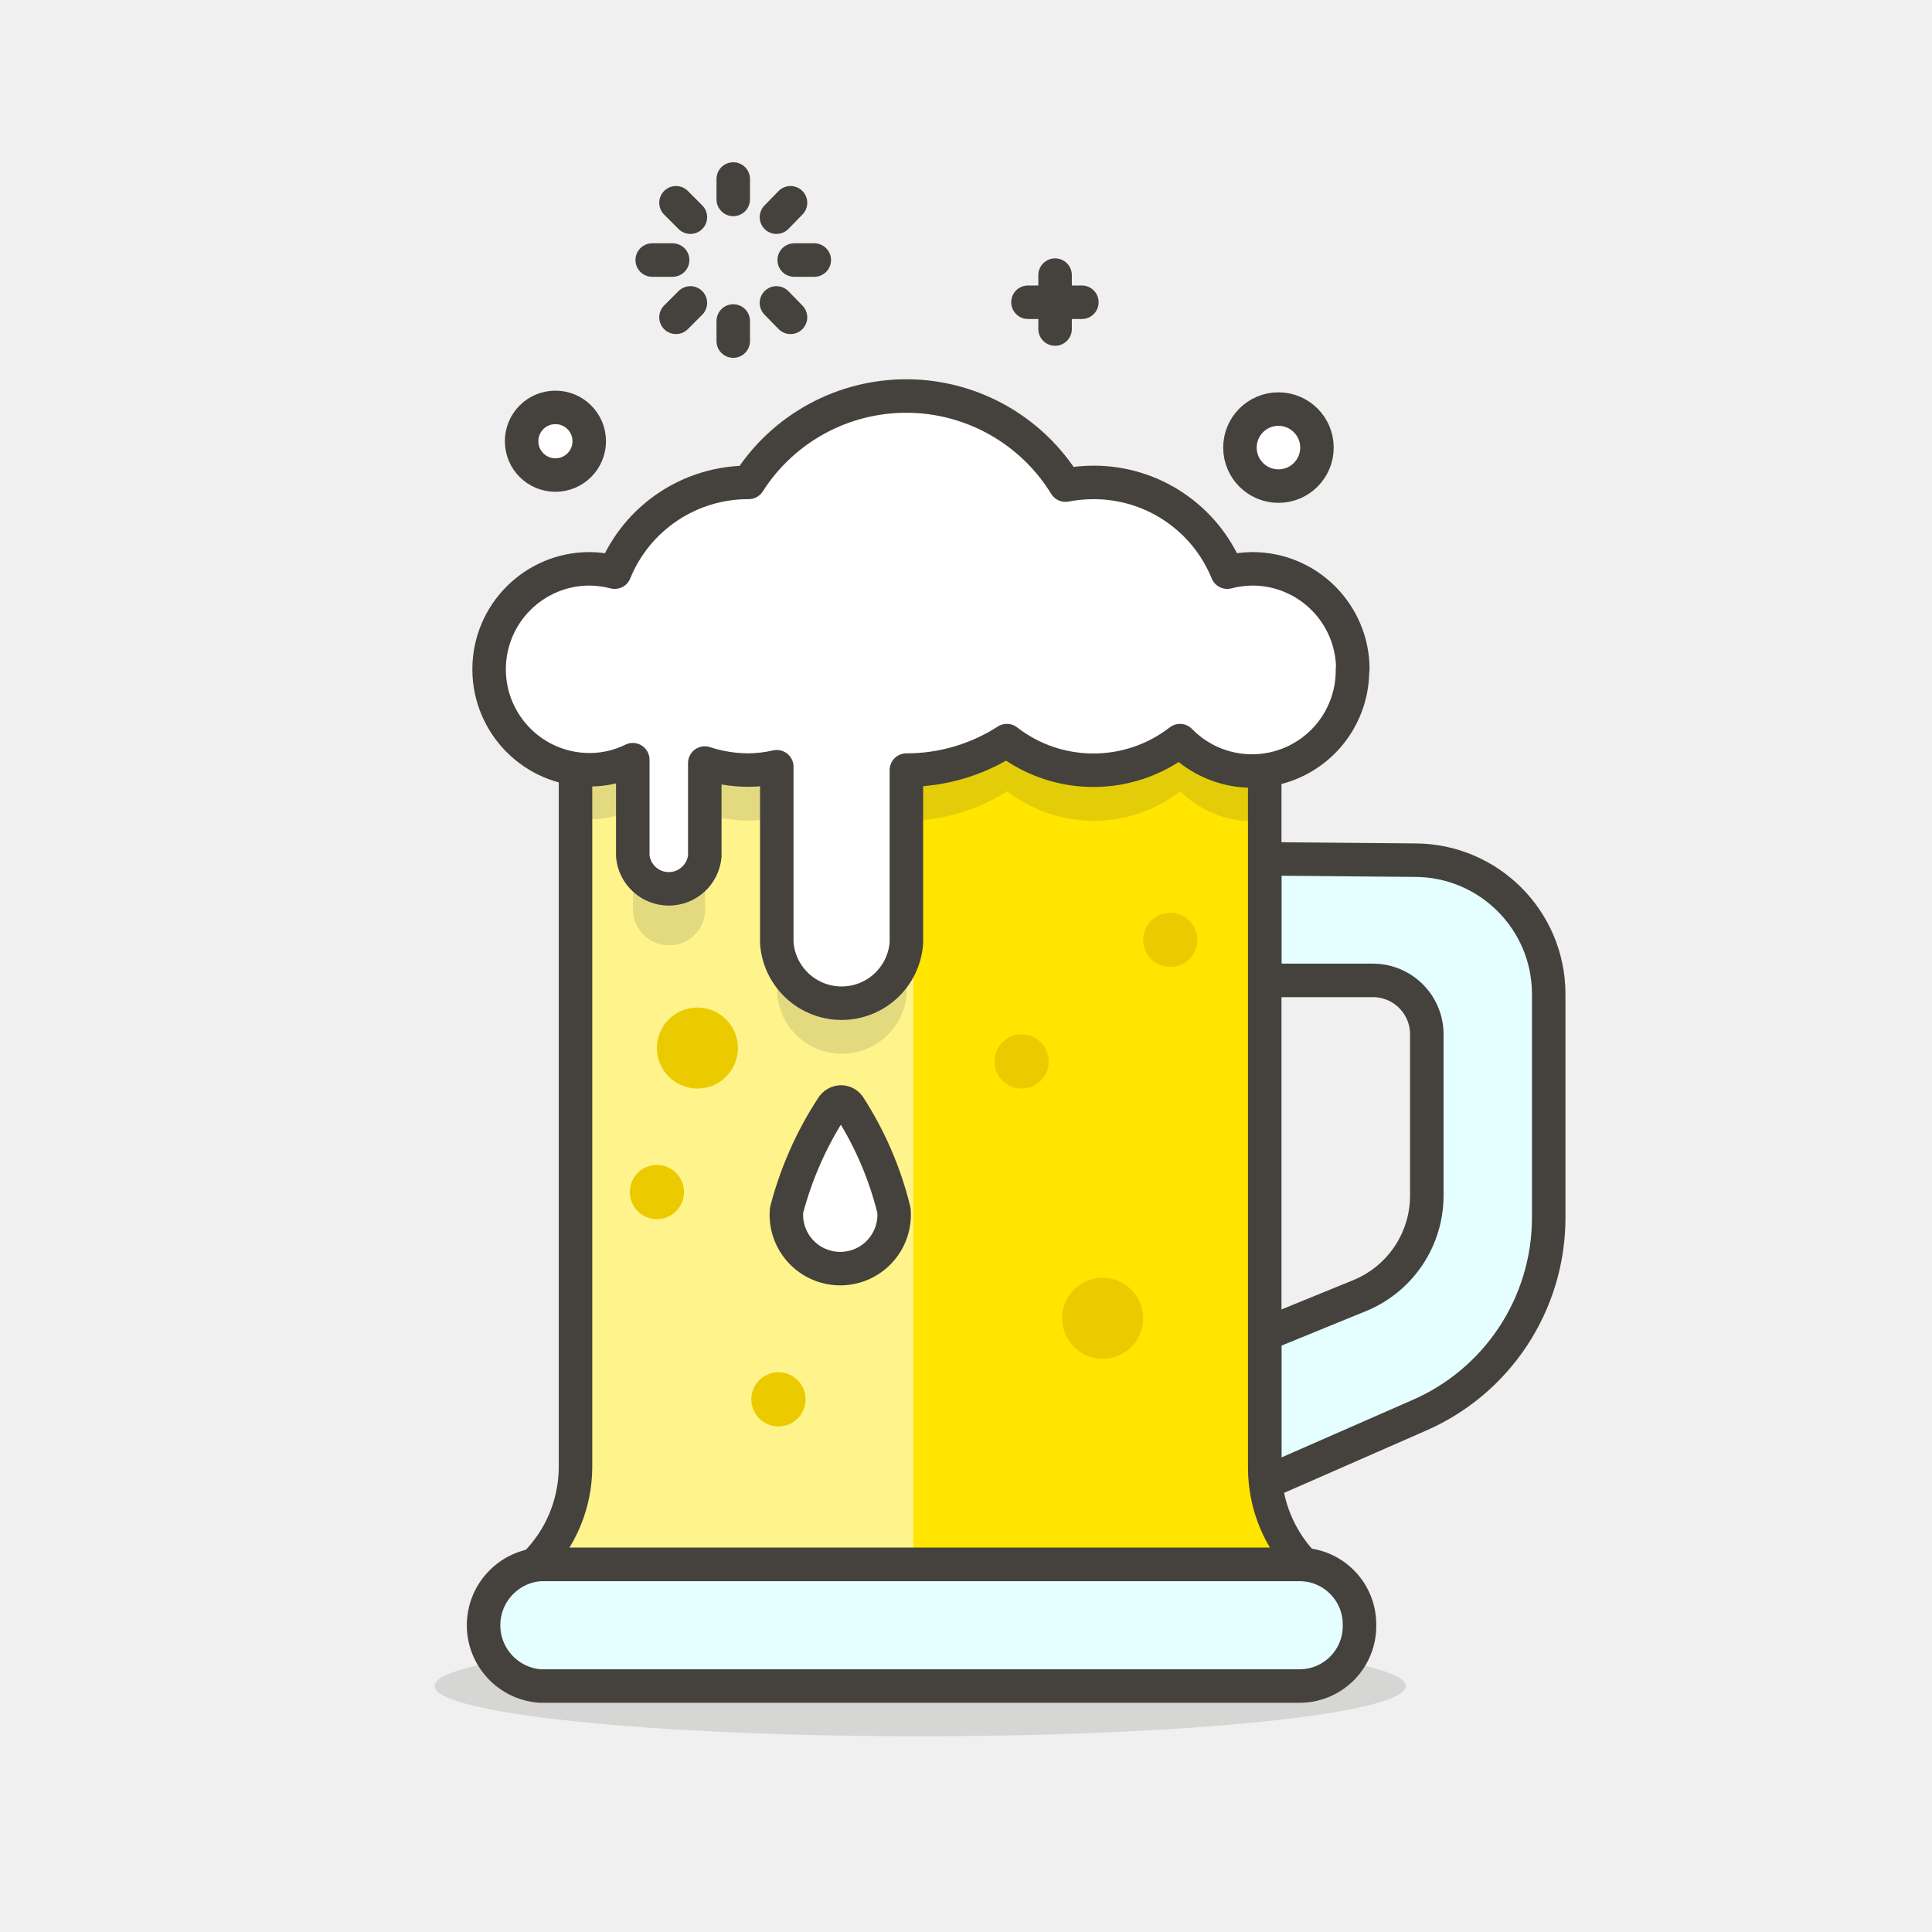
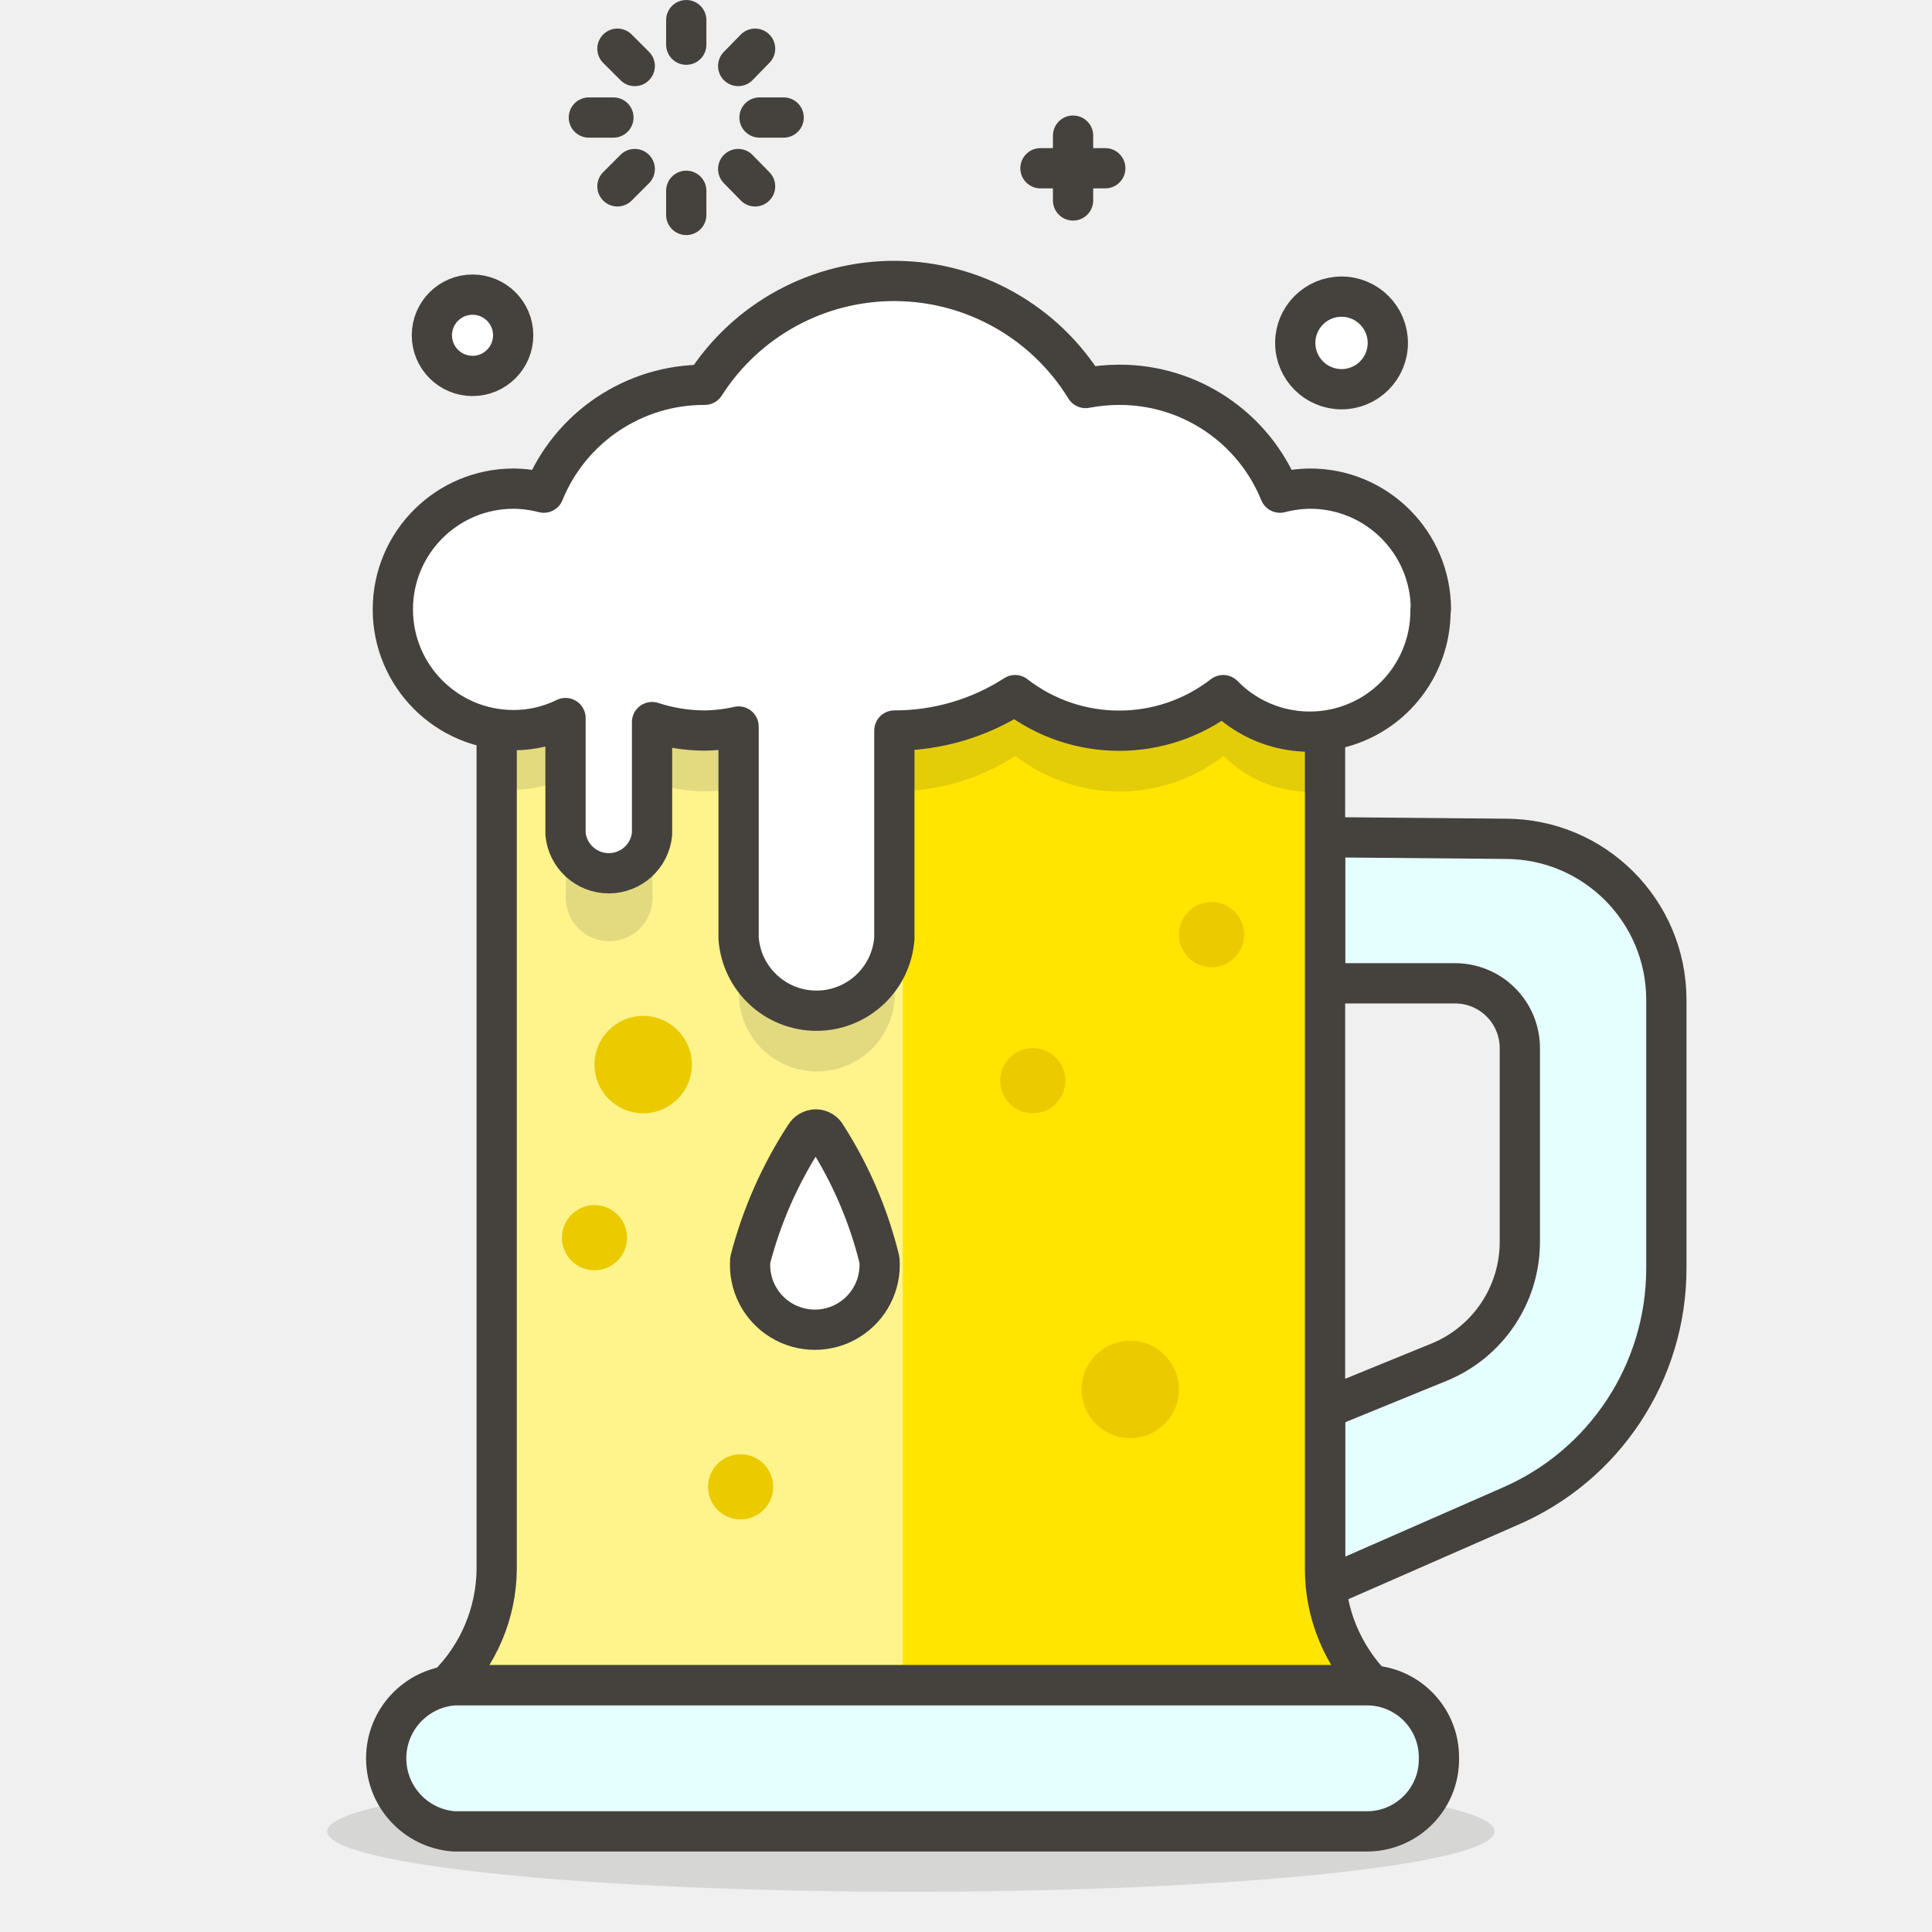
<svg xmlns="http://www.w3.org/2000/svg" width="512" height="512" viewBox="0 0 512 512" style="color:#000000" class="h-full w-full">
-   <rect width="512" height="512" x="0" y="0" rx="43" fill="transparent" stroke="transparent" stroke-width="0" stroke-opacity="100%" paint-order="stroke" />
-   <svg width="426px" height="426px" viewBox="0 0 48 48" fill="#000000" x="43" y="43" role="img" style="display:inline-block;vertical-align:middle">
+   <rect width="512" height="512" x="0" y="0" rx="30" fill="transparent" stroke="transparent" stroke-width="0" stroke-opacity="100%" paint-order="stroke" />
+   <svg width="512px" height="512px" viewBox="0 0 48 48" fill="#000000" x="0" y="0" role="img" style="display:inline-block;vertical-align:middle">
    <g fill="black">
      <path fill="#e5feff" stroke="#45413c" stroke-linecap="round" stroke-linejoin="round" d="M32.92 20.8v3.63h3.23a1.61 1.61 0 0 1 1.61 1.62v4.79a3.23 3.23 0 0 1-2 3L32.92 35v4.44l4.56-2a6.44 6.44 0 0 0 3.92-5.93v-6.67a4 4 0 0 0-4-4Z" />
      <path fill="#ffe500" d="M34.13 41.87h-23A4.13 4.13 0 0 0 12.34 39V17.17h20.58V39a4.17 4.17 0 0 0 1.21 2.92Z" />
      <path fill="#fff48c" d="M22.43 17.17H12.34V39a4.13 4.13 0 0 1-1.21 2.92h11.3Z" />
      <path fill="#45413c" d="M8.13 45.5a14.5 1.5 0 1 0 29 0a14.5 1.5 0 1 0-29 0Z" opacity=".15" />
      <path fill="none" stroke="#45413c" stroke-linecap="round" stroke-linejoin="round" d="M34.13 41.87h-23A4.13 4.13 0 0 0 12.34 39V17.17h20.58V39a4.17 4.17 0 0 0 1.21 2.92Z" />
      <path fill="#ebcb00" d="M14.77 26.45a1.21 1.21 0 1 0 2.42 0a1.21 1.21 0 1 0-2.42 0Zm14.52-3.23a.81.81 0 1 0 1.62 0a.81.81 0 1 0-1.62 0Z" />
      <path fill="#fff" stroke="#45413c" stroke-linecap="round" stroke-linejoin="round" d="M32.18 8.52a1.15 1.15 0 1 0 2.3 0a1.15 1.15 0 1 0-2.3 0Zm-21.45-.19a1.01 1.01 0 1 0 2.02 0a1.01 1.01 0 1 0-2.02 0Z" />
      <path fill="#45413c" d="M12.34 19.62a3.28 3.28 0 0 0 .43 0a2.91 2.91 0 0 0 1.29-.3v2.88a1.08 1.08 0 1 0 2.15 0v-2.75a4.25 4.25 0 0 0 1.29.21a4 4 0 0 0 .86-.1v5.26a1.94 1.94 0 0 0 3.87 0v-5.16a5.52 5.52 0 0 0 3-.88a4.22 4.22 0 0 0 5.17 0a3 3 0 0 0 2.14.89a2.33 2.33 0 0 0 .38 0v-2.5H12.34Z" opacity=".15" />
      <path fill="none" stroke="#45413c" stroke-linecap="round" stroke-linejoin="round" d="M17.05 1.11V.5m1.29 1.14l.42-.43m.11 1.71h.6M18.34 4.2l.42.43m-1.71.11v.6M15.77 4.2l-.43.43m-.1-1.71h-.61m1.14-1.28l-.43-.43m11.32 3.77V3.37m-.81.81h1.61" />
      <path fill="#fff" stroke="#45413c" stroke-linecap="round" stroke-linejoin="round" d="M35.55 15.14a3 3 0 0 0-3-3a3.08 3.08 0 0 0-.75.1a4.3 4.3 0 0 0-4-2.68a4.58 4.58 0 0 0-.83.08a5.58 5.58 0 0 0-9.46-.08h0a4.3 4.3 0 0 0-4 2.68a3.08 3.08 0 0 0-.75-.1a3 3 0 0 0 0 6a2.91 2.91 0 0 0 1.29-.3v2.88a1.08 1.08 0 0 0 2.15 0v-2.78a4.25 4.25 0 0 0 1.29.21a4 4 0 0 0 .86-.1v5.26a1.94 1.94 0 0 0 3.87 0v-5.16a5.52 5.52 0 0 0 3-.88a4.22 4.22 0 0 0 5.17 0a3 3 0 0 0 5.15-2.12Z" />
      <path fill="#ebcb00" d="M26.87 34.52a1.21 1.21 0 1 0 2.42 0a1.21 1.21 0 1 0-2.42 0Zm-9.28 2.42a.81.81 0 1 0 1.62 0a.81.81 0 1 0-1.62 0Zm-3.63-6.19a.81.81 0 1 0 1.62 0a.81.81 0 1 0-1.62 0Zm10.89-3.9a.81.81 0 1 0 1.62 0a.81.81 0 1 0-1.62 0Z" />
      <path fill="#fff" stroke="#45413c" stroke-linecap="round" stroke-linejoin="round" d="M21.85 31.3a1.61 1.61 0 1 1-3.21 0A10.45 10.45 0 0 1 20 28.22a.32.32 0 0 1 .27-.16a.3.3 0 0 1 .26.16a10.19 10.19 0 0 1 1.32 3.08Z" />
      <path fill="#e5feff" stroke="#45413c" stroke-linecap="round" stroke-linejoin="round" d="M35.75 43.68A1.79 1.79 0 0 1 34 45.5H11.28a1.82 1.82 0 0 1 0-3.63H34a1.79 1.79 0 0 1 1.75 1.81Z" />
    </g>
  </svg>
</svg>
